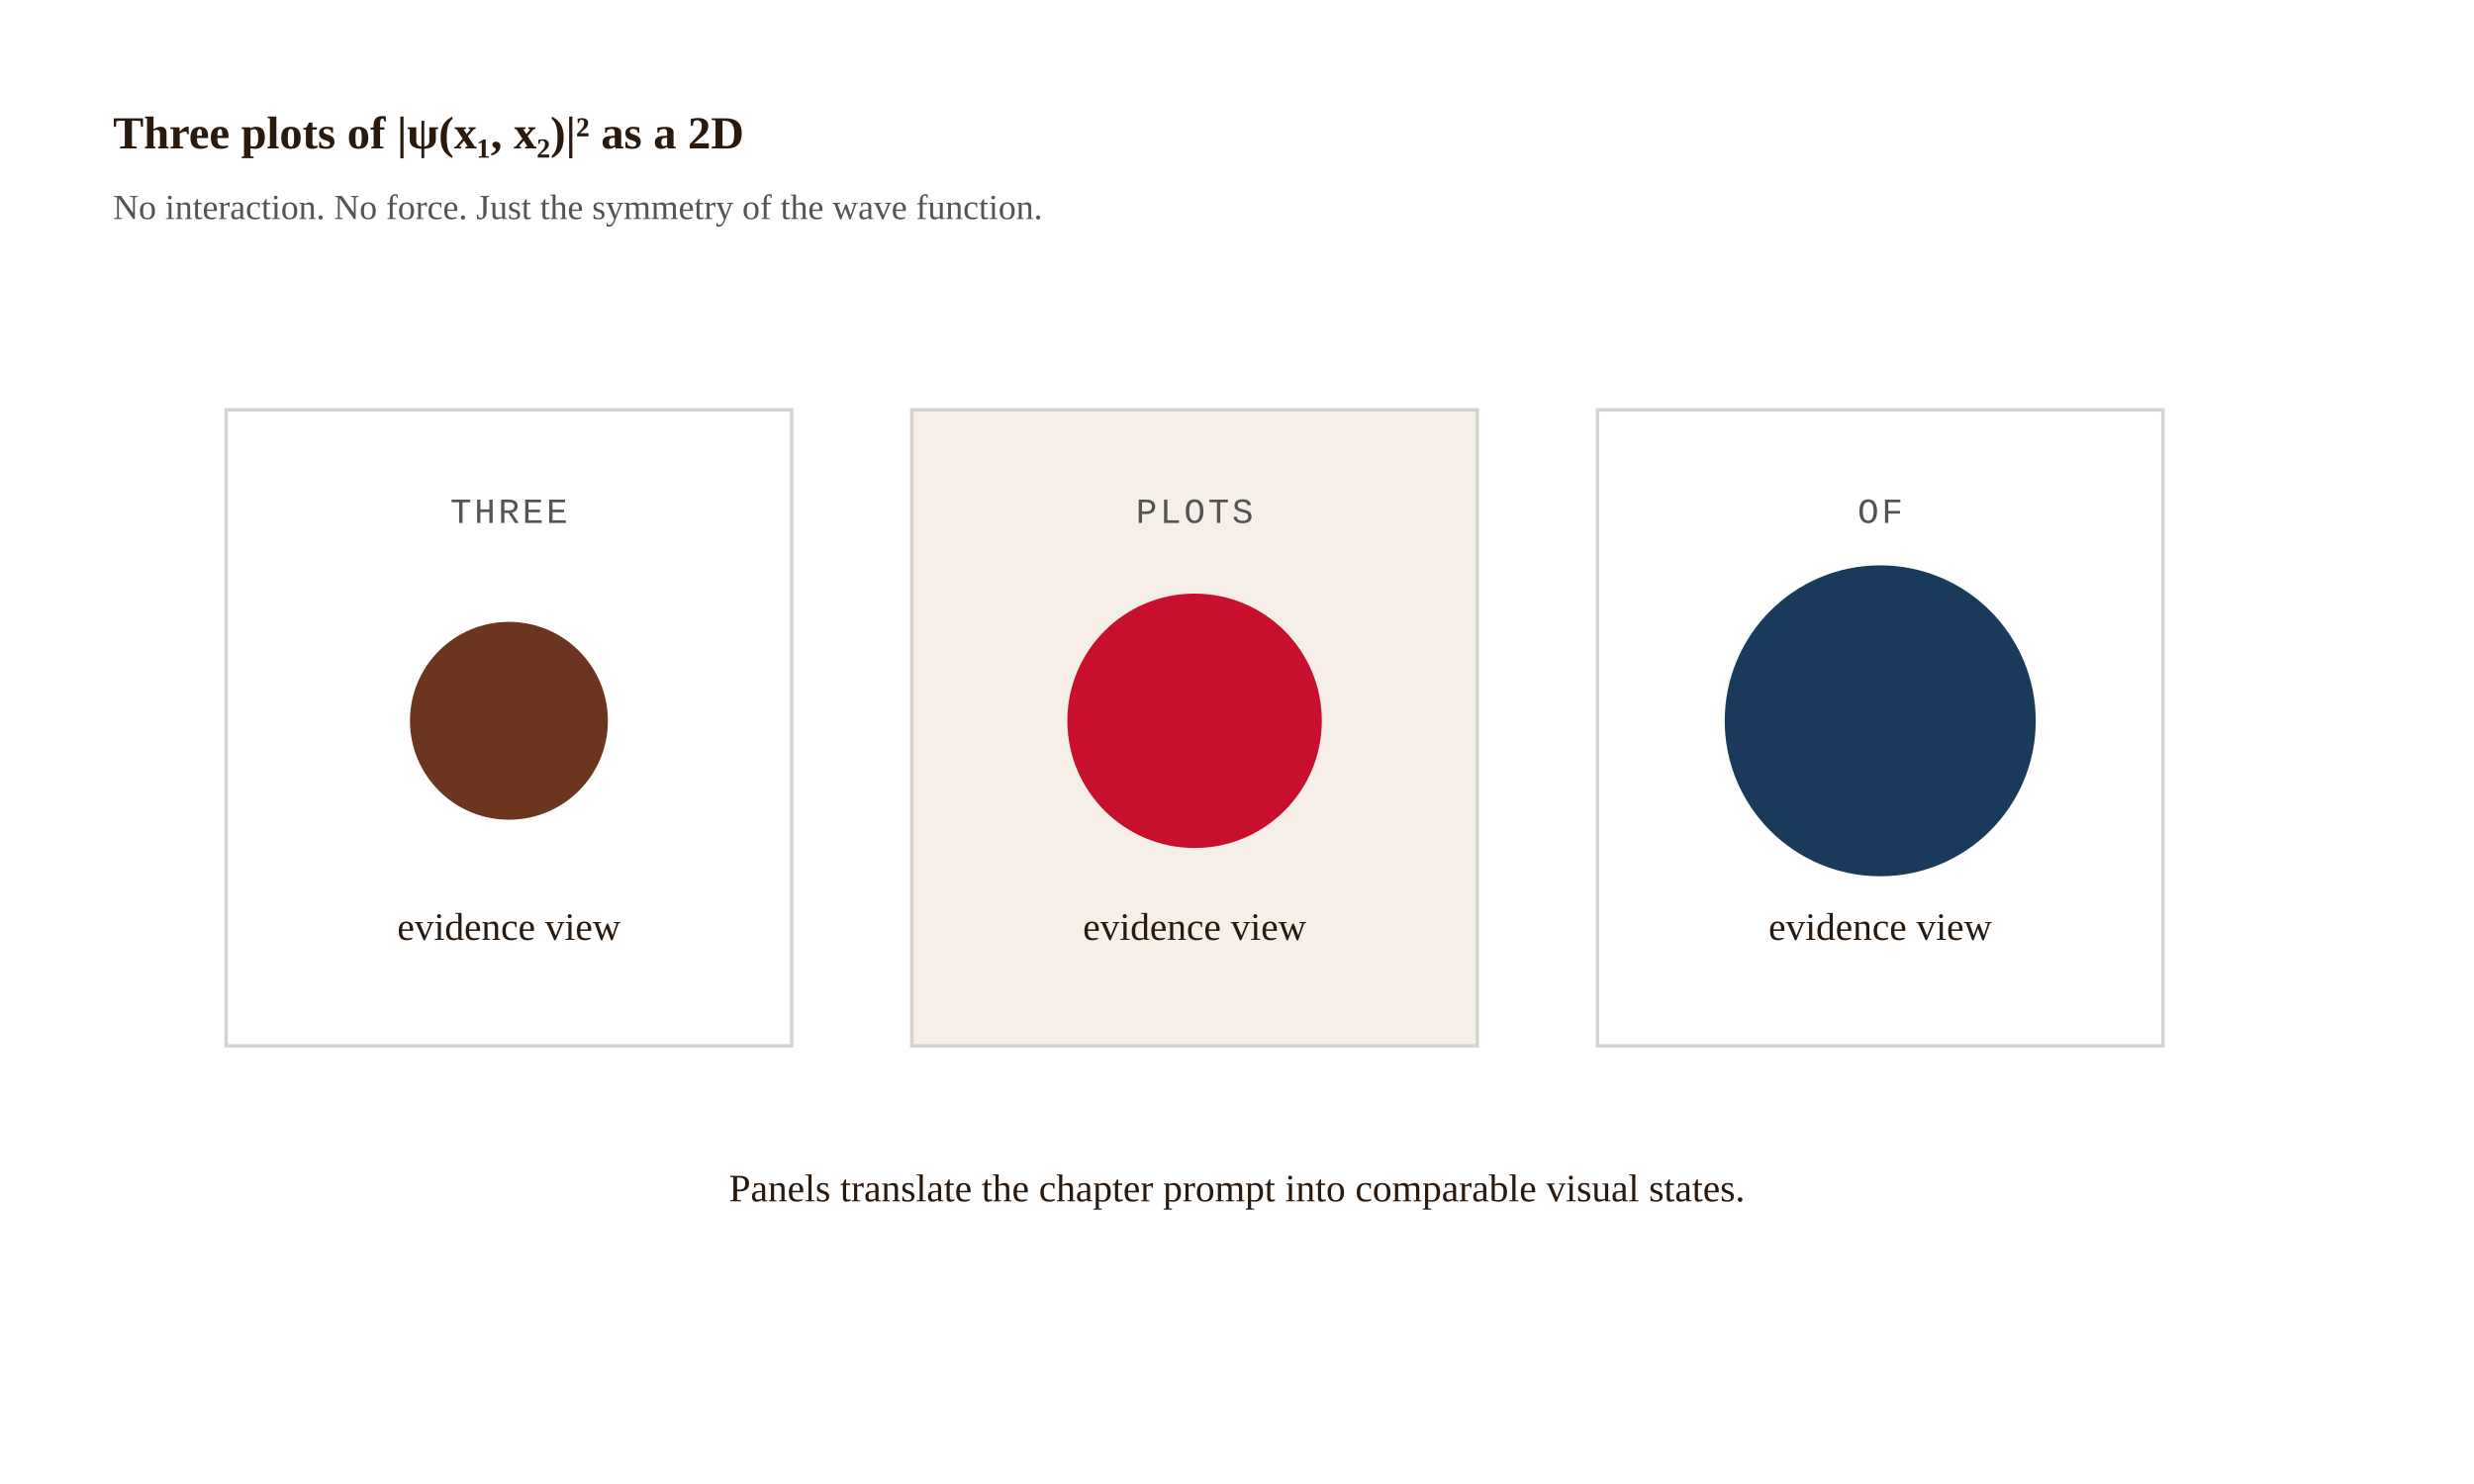
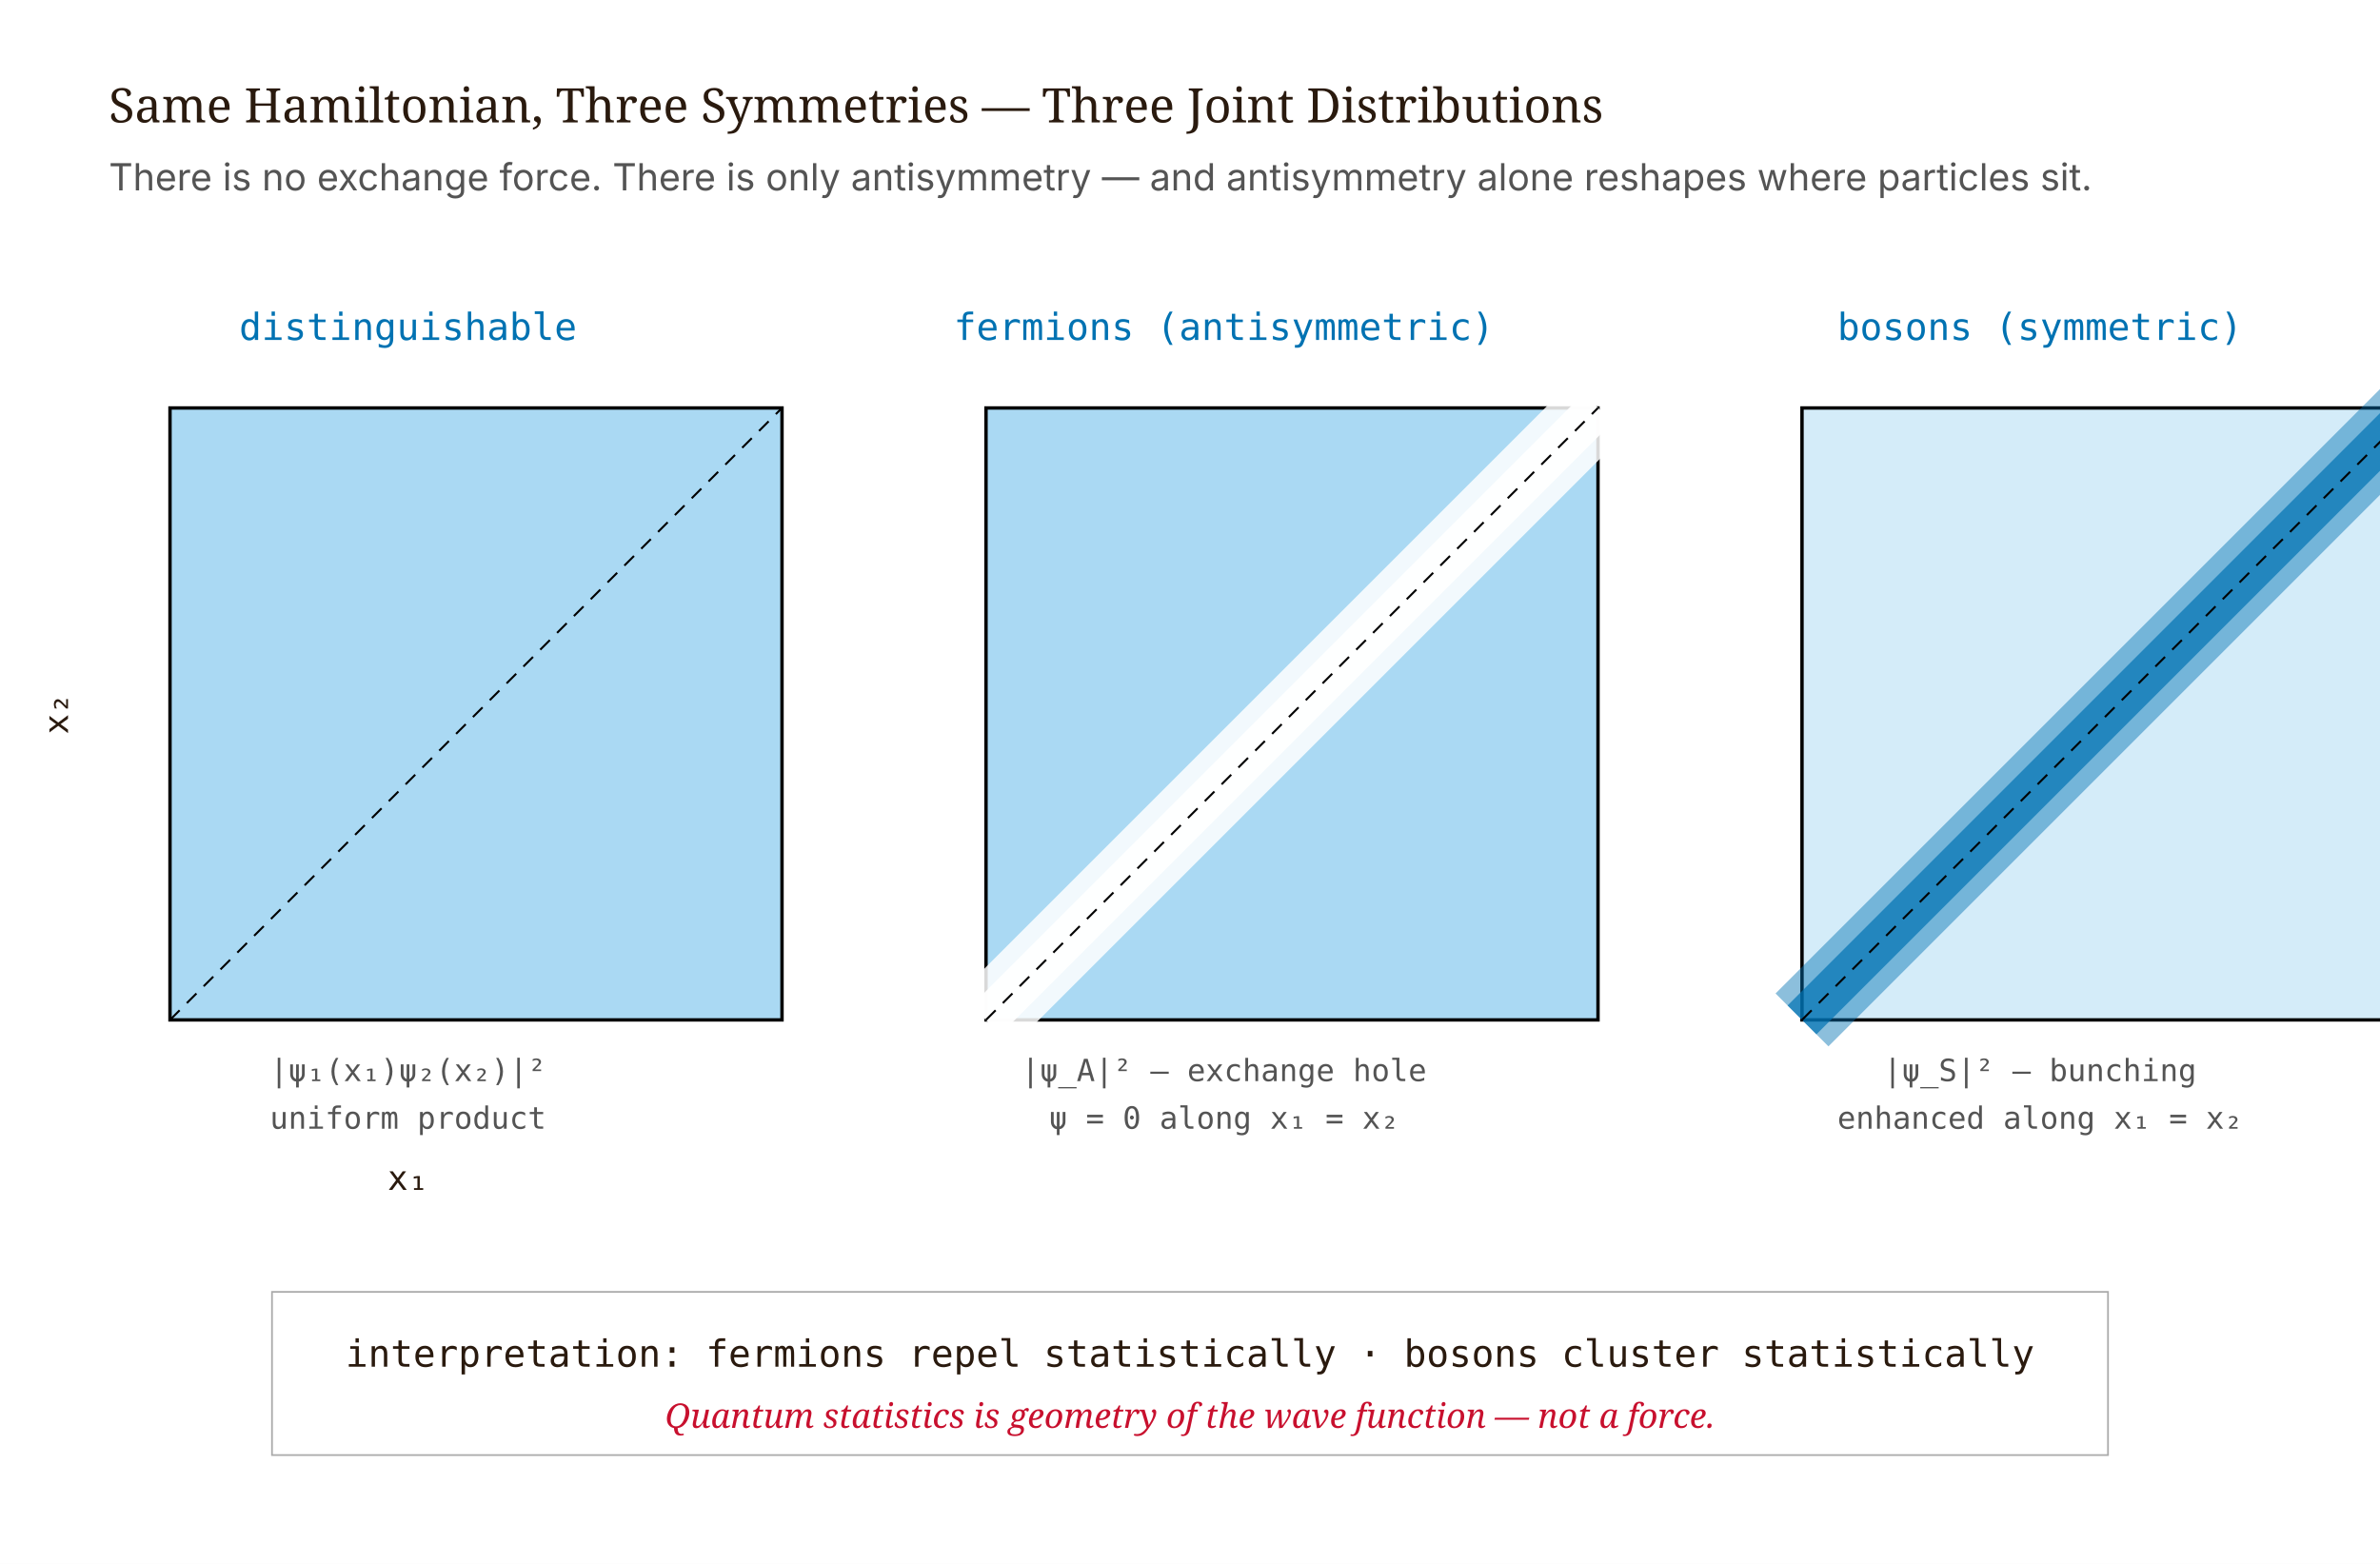
- <svg xmlns="http://www.w3.org/2000/svg" viewBox="0 0 700 420" role="img" aria-labelledby="title desc">
+ <svg xmlns="http://www.w3.org/2000/svg" viewBox="0 0 700 460" role="img" aria-labelledby="fig-title">
+   <rect x="0" y="0" width="700" height="460" fill="#FFFFFF" />
+   <text x="32" y="36" font-family="'EB Garamond', Georgia, serif" font-size="14" fill="#2a1a0e">Same Hamiltonian, Three Symmetries — Three Joint Distributions</text>
+   <text x="32" y="56" font-family="'Inter', sans-serif" font-size="11" fill="#545454">There is no exchange force. There is only antisymmetry — and antisymmetry alone reshapes where particles sit.</text>
  <defs>
-     <marker id="arrow" markerWidth="8" markerHeight="6" refX="7" refY="3" orient="auto">
-       <polygon points="0 0, 8 3, 0 6" fill="#2a1a0e" />
-     </marker>
+     <radialGradient id="hole" cx="50%" cy="50%" r="50%">
+       <stop offset="0%" stop-color="#FFFFFF" stop-opacity="1" />
+       <stop offset="100%" stop-color="#0072B2" stop-opacity="0.7" />
+     </radialGradient>
+     <radialGradient id="bunch" cx="50%" cy="50%" r="50%">
+       <stop offset="0%" stop-color="#0072B2" stop-opacity="1" />
+       <stop offset="100%" stop-color="#56B4E9" stop-opacity="0.3" />
+     </radialGradient>
  </defs>
-   <rect x="0" y="0" width="700" height="420" fill="#FFFFFF" />
-   <text x="32" y="42" font-family="'EB Garamond', Georgia, 'Times New Roman', serif" font-size="13" font-weight="bold" fill="#2a1a0e">Three plots of |ψ(x₁, x₂)|² as a 2D</text>
-   <text x="32" y="62" font-family="'EB Garamond', Georgia, 'Times New Roman', serif" font-size="10" fill="#545454">No interaction. No force. Just the symmetry of the wave function.</text>
-   <rect x="64" y="116" width="160" height="180" fill="#FFFFFF" stroke="#D4D4D4" stroke-width="1" />
-   <text x="144" y="148" text-anchor="middle" font-family="'IBM Plex Mono', 'Courier New', monospace" font-size="10" letter-spacing="0.08em" fill="#545454">THREE</text>
-   <circle cx="144" cy="204" r="28" fill="#6B3520" />
-   <text x="144" y="266" text-anchor="middle" font-family="'EB Garamond', Georgia, 'Times New Roman', serif" font-size="11" fill="#2a1a0e">evidence view</text>
-   <rect x="258" y="116" width="160" height="180" fill="#F5EFE8" stroke="#D4D4D4" stroke-width="1" />
-   <text x="338" y="148" text-anchor="middle" font-family="'IBM Plex Mono', 'Courier New', monospace" font-size="10" letter-spacing="0.08em" fill="#545454">PLOTS</text>
-   <circle cx="338" cy="204" r="36" fill="#C8102E" />
-   <text x="338" y="266" text-anchor="middle" font-family="'EB Garamond', Georgia, 'Times New Roman', serif" font-size="11" fill="#2a1a0e">evidence view</text>
-   <rect x="452" y="116" width="160" height="180" fill="#FFFFFF" stroke="#D4D4D4" stroke-width="1" />
-   <text x="532" y="148" text-anchor="middle" font-family="'IBM Plex Mono', 'Courier New', monospace" font-size="10" letter-spacing="0.08em" fill="#545454">OF</text>
-   <circle cx="532" cy="204" r="44" fill="#1A3A5C" />
-   <text x="532" y="266" text-anchor="middle" font-family="'EB Garamond', Georgia, 'Times New Roman', serif" font-size="11" fill="#2a1a0e">evidence view</text>
-   <text x="350" y="340" text-anchor="middle" font-family="'EB Garamond', Georgia, 'Times New Roman', serif" font-size="11" fill="#2a1a0e">Panels translate the chapter prompt into comparable visual states.</text>
+   <text x="120" y="100" text-anchor="middle" font-family="'JetBrains Mono', monospace" font-size="11" fill="#0072B2">distinguishable</text>
+   <rect x="50" y="120" width="180" height="180" fill="#56B4E9" fill-opacity="0.5" stroke="#000" stroke-width="1" />
+   <line x1="50" y1="300" x2="230" y2="120" stroke="#000" stroke-width="0.6" stroke-dasharray="4 3" />
+   <text x="120" y="318" text-anchor="middle" font-family="'JetBrains Mono', monospace" font-size="9" fill="#545454">|ψ₁(x₁)ψ₂(x₂)|²</text>
+   <text x="120" y="332" text-anchor="middle" font-family="'JetBrains Mono', monospace" font-size="9" fill="#545454">uniform product</text>
+   <text x="360" y="100" text-anchor="middle" font-family="'JetBrains Mono', monospace" font-size="11" fill="#0072B2">fermions (antisymmetric)</text>
+   <rect x="290" y="120" width="180" height="180" fill="#56B4E9" fill-opacity="0.5" stroke="#000" stroke-width="1" />
+   <g>
+     <line x1="290" y1="300" x2="470" y2="120" stroke="#FFFFFF" stroke-width="22" stroke-opacity="0.85" />
+     <line x1="290" y1="300" x2="470" y2="120" stroke="#FFFFFF" stroke-width="12" stroke-opacity="0.95" />
+   </g>
+   <line x1="290" y1="300" x2="470" y2="120" stroke="#000" stroke-width="0.6" stroke-dasharray="4 3" />
+   <text x="360" y="318" text-anchor="middle" font-family="'JetBrains Mono', monospace" font-size="9" fill="#545454">|ψ_A|²  — exchange hole</text>
+   <text x="360" y="332" text-anchor="middle" font-family="'JetBrains Mono', monospace" font-size="9" fill="#545454">ψ = 0 along x₁ = x₂</text>
+   <text x="600" y="100" text-anchor="middle" font-family="'JetBrains Mono', monospace" font-size="11" fill="#0072B2">bosons (symmetric)</text>
+   <rect x="530" y="120" width="180" height="180" fill="#56B4E9" fill-opacity="0.25" stroke="#000" stroke-width="1" />
+   <g>
+     <line x1="530" y1="300" x2="710" y2="120" stroke="#0072B2" stroke-width="22" stroke-opacity="0.45" />
+     <line x1="530" y1="300" x2="710" y2="120" stroke="#0072B2" stroke-width="12" stroke-opacity="0.7" />
+   </g>
+   <line x1="530" y1="300" x2="710" y2="120" stroke="#000" stroke-width="0.6" stroke-dasharray="4 3" />
+   <text x="600" y="318" text-anchor="middle" font-family="'JetBrains Mono', monospace" font-size="9" fill="#545454">|ψ_S|²  — bunching</text>
+   <text x="600" y="332" text-anchor="middle" font-family="'JetBrains Mono', monospace" font-size="9" fill="#545454">enhanced along x₁ = x₂</text>
+   <text x="120" y="350" text-anchor="middle" font-family="'JetBrains Mono', monospace" font-size="10" fill="#2a1a0e">x₁</text>
+   <text x="20" y="210" text-anchor="middle" font-family="'JetBrains Mono', monospace" font-size="10" fill="#2a1a0e" transform="rotate(-90 20 210)">x₂</text>
+   <rect x="80" y="380" width="540" height="48" fill="#FFFFFF" stroke="#aaa" stroke-width="0.5" />
+   <text x="350" y="402" text-anchor="middle" font-family="'JetBrains Mono', monospace" font-size="11" fill="#2a1a0e">interpretation: fermions repel statistically · bosons cluster statistically</text>
+   <text x="350" y="420" text-anchor="middle" font-family="'EB Garamond', Georgia, serif" font-size="10" fill="#C8102E" font-style="italic">Quantum statistics is geometry of the wave function — not a force.</text>
</svg>
